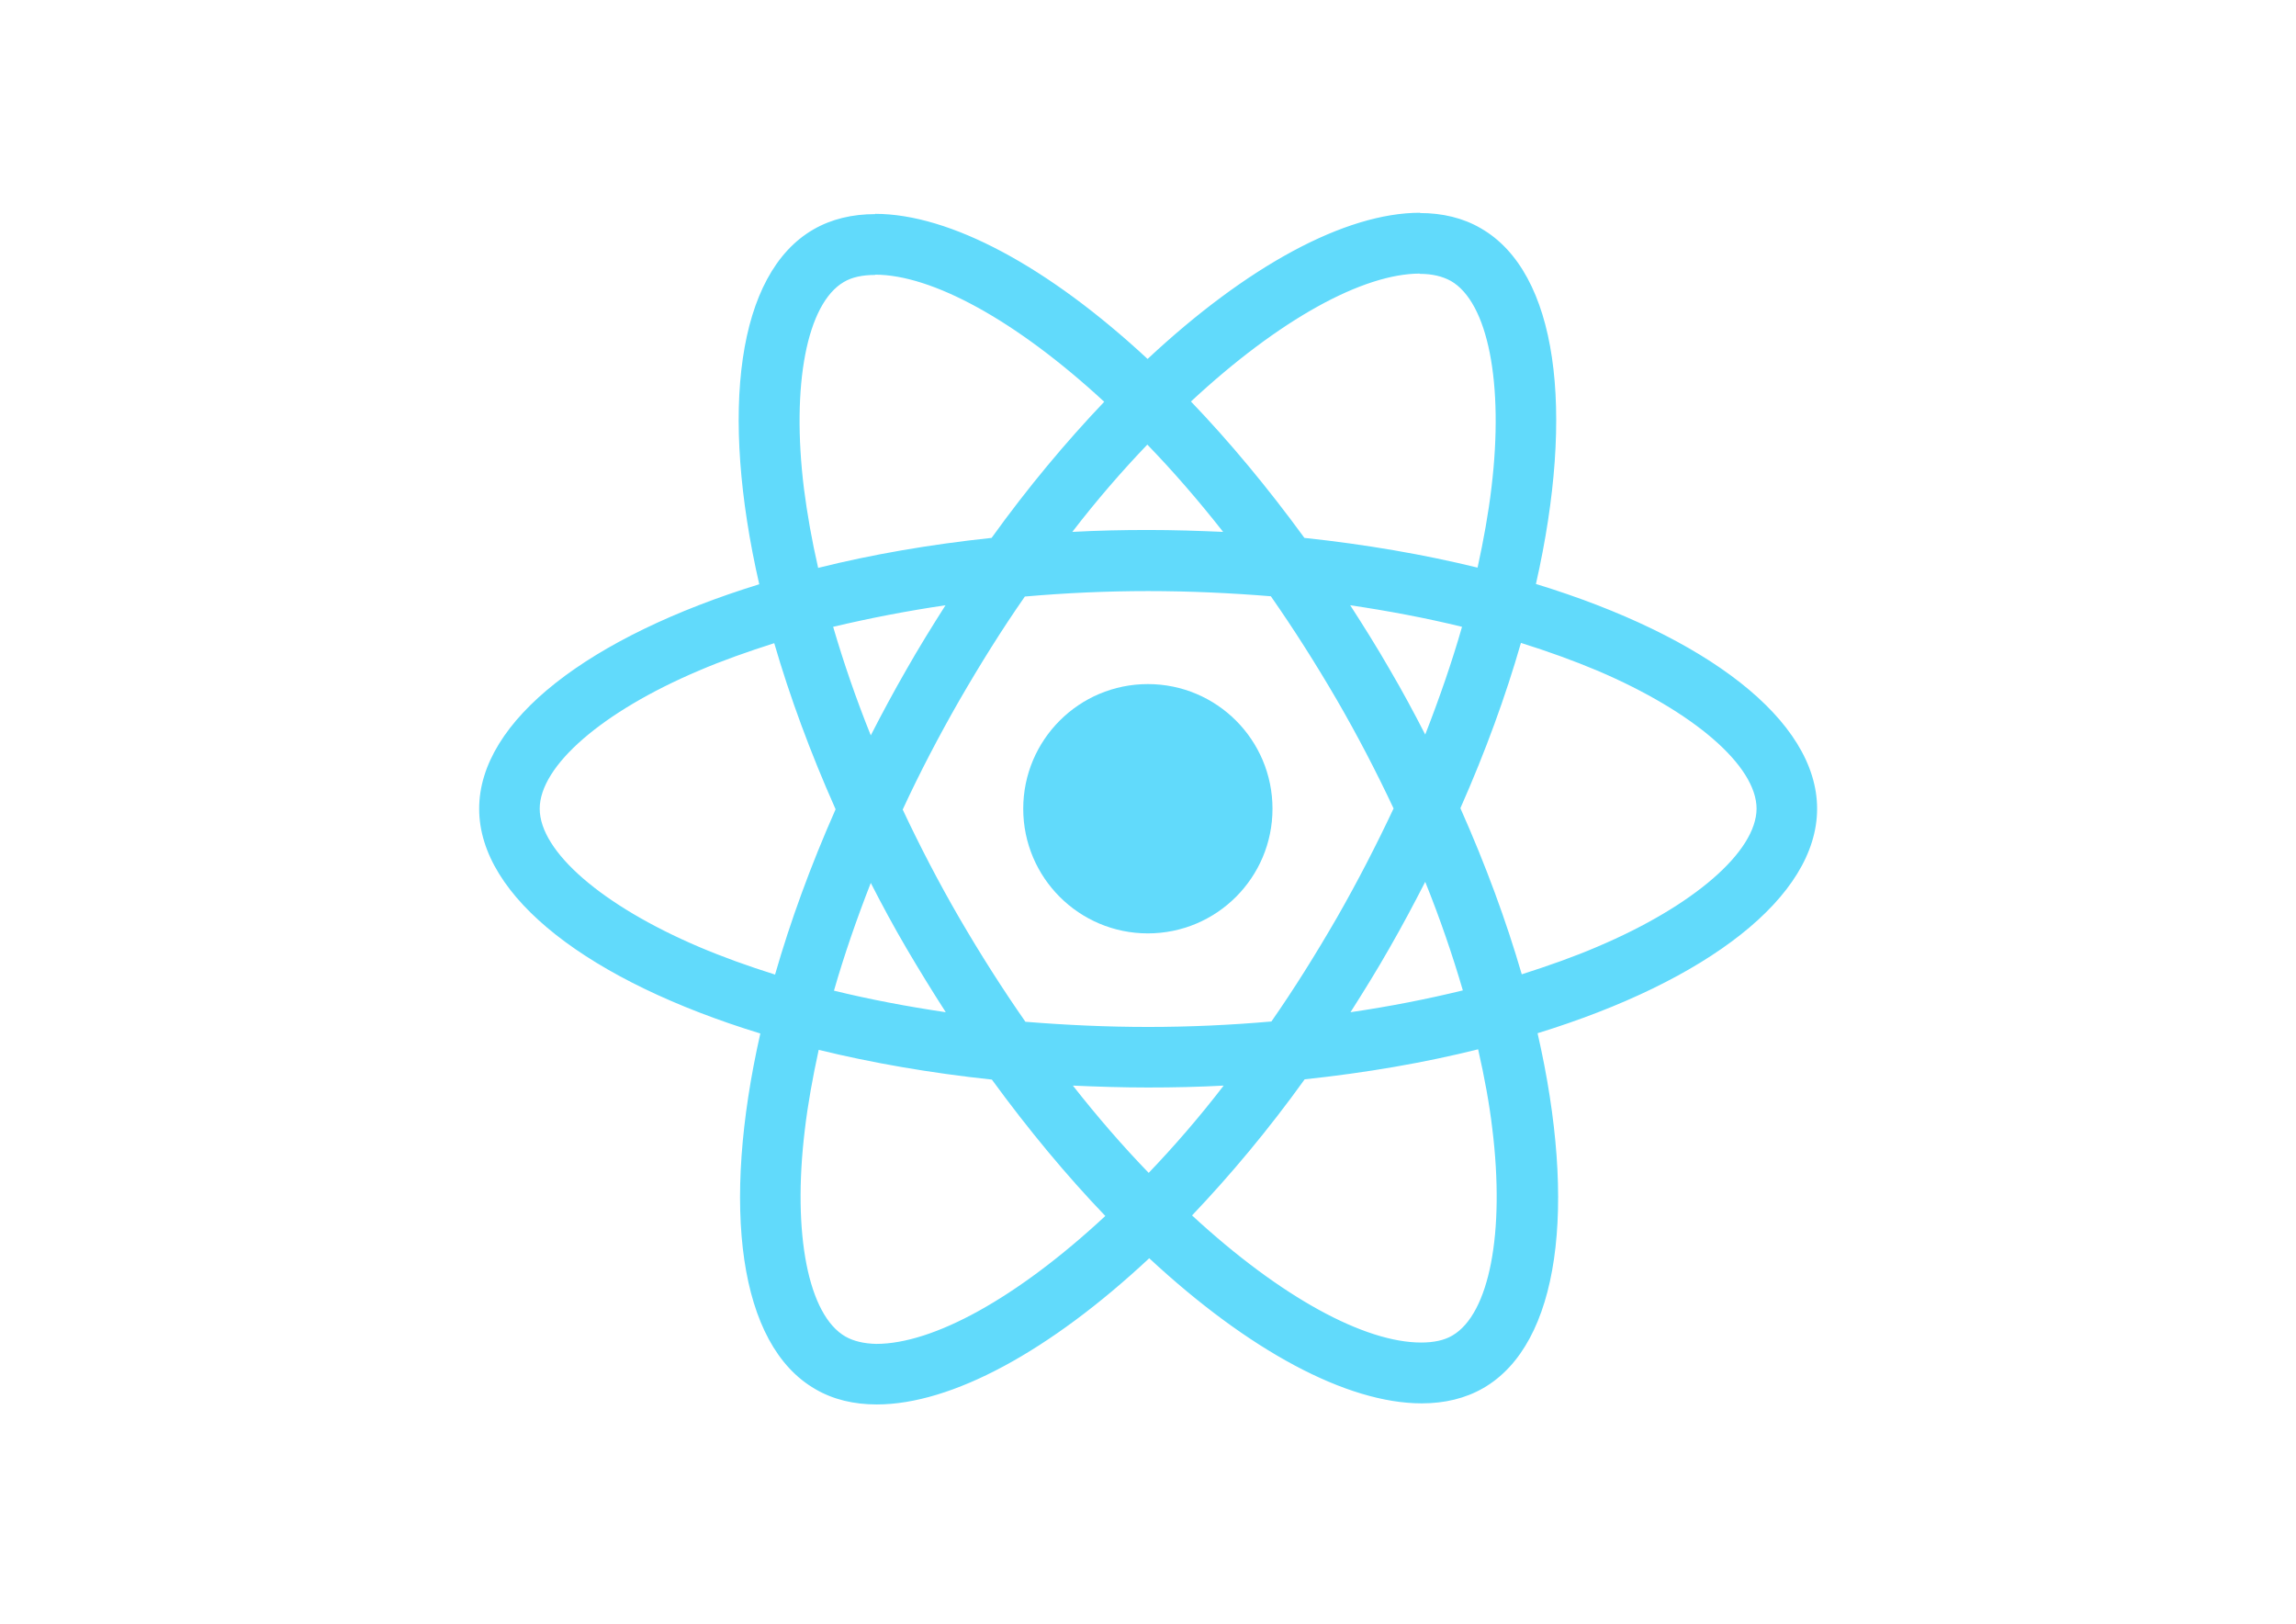
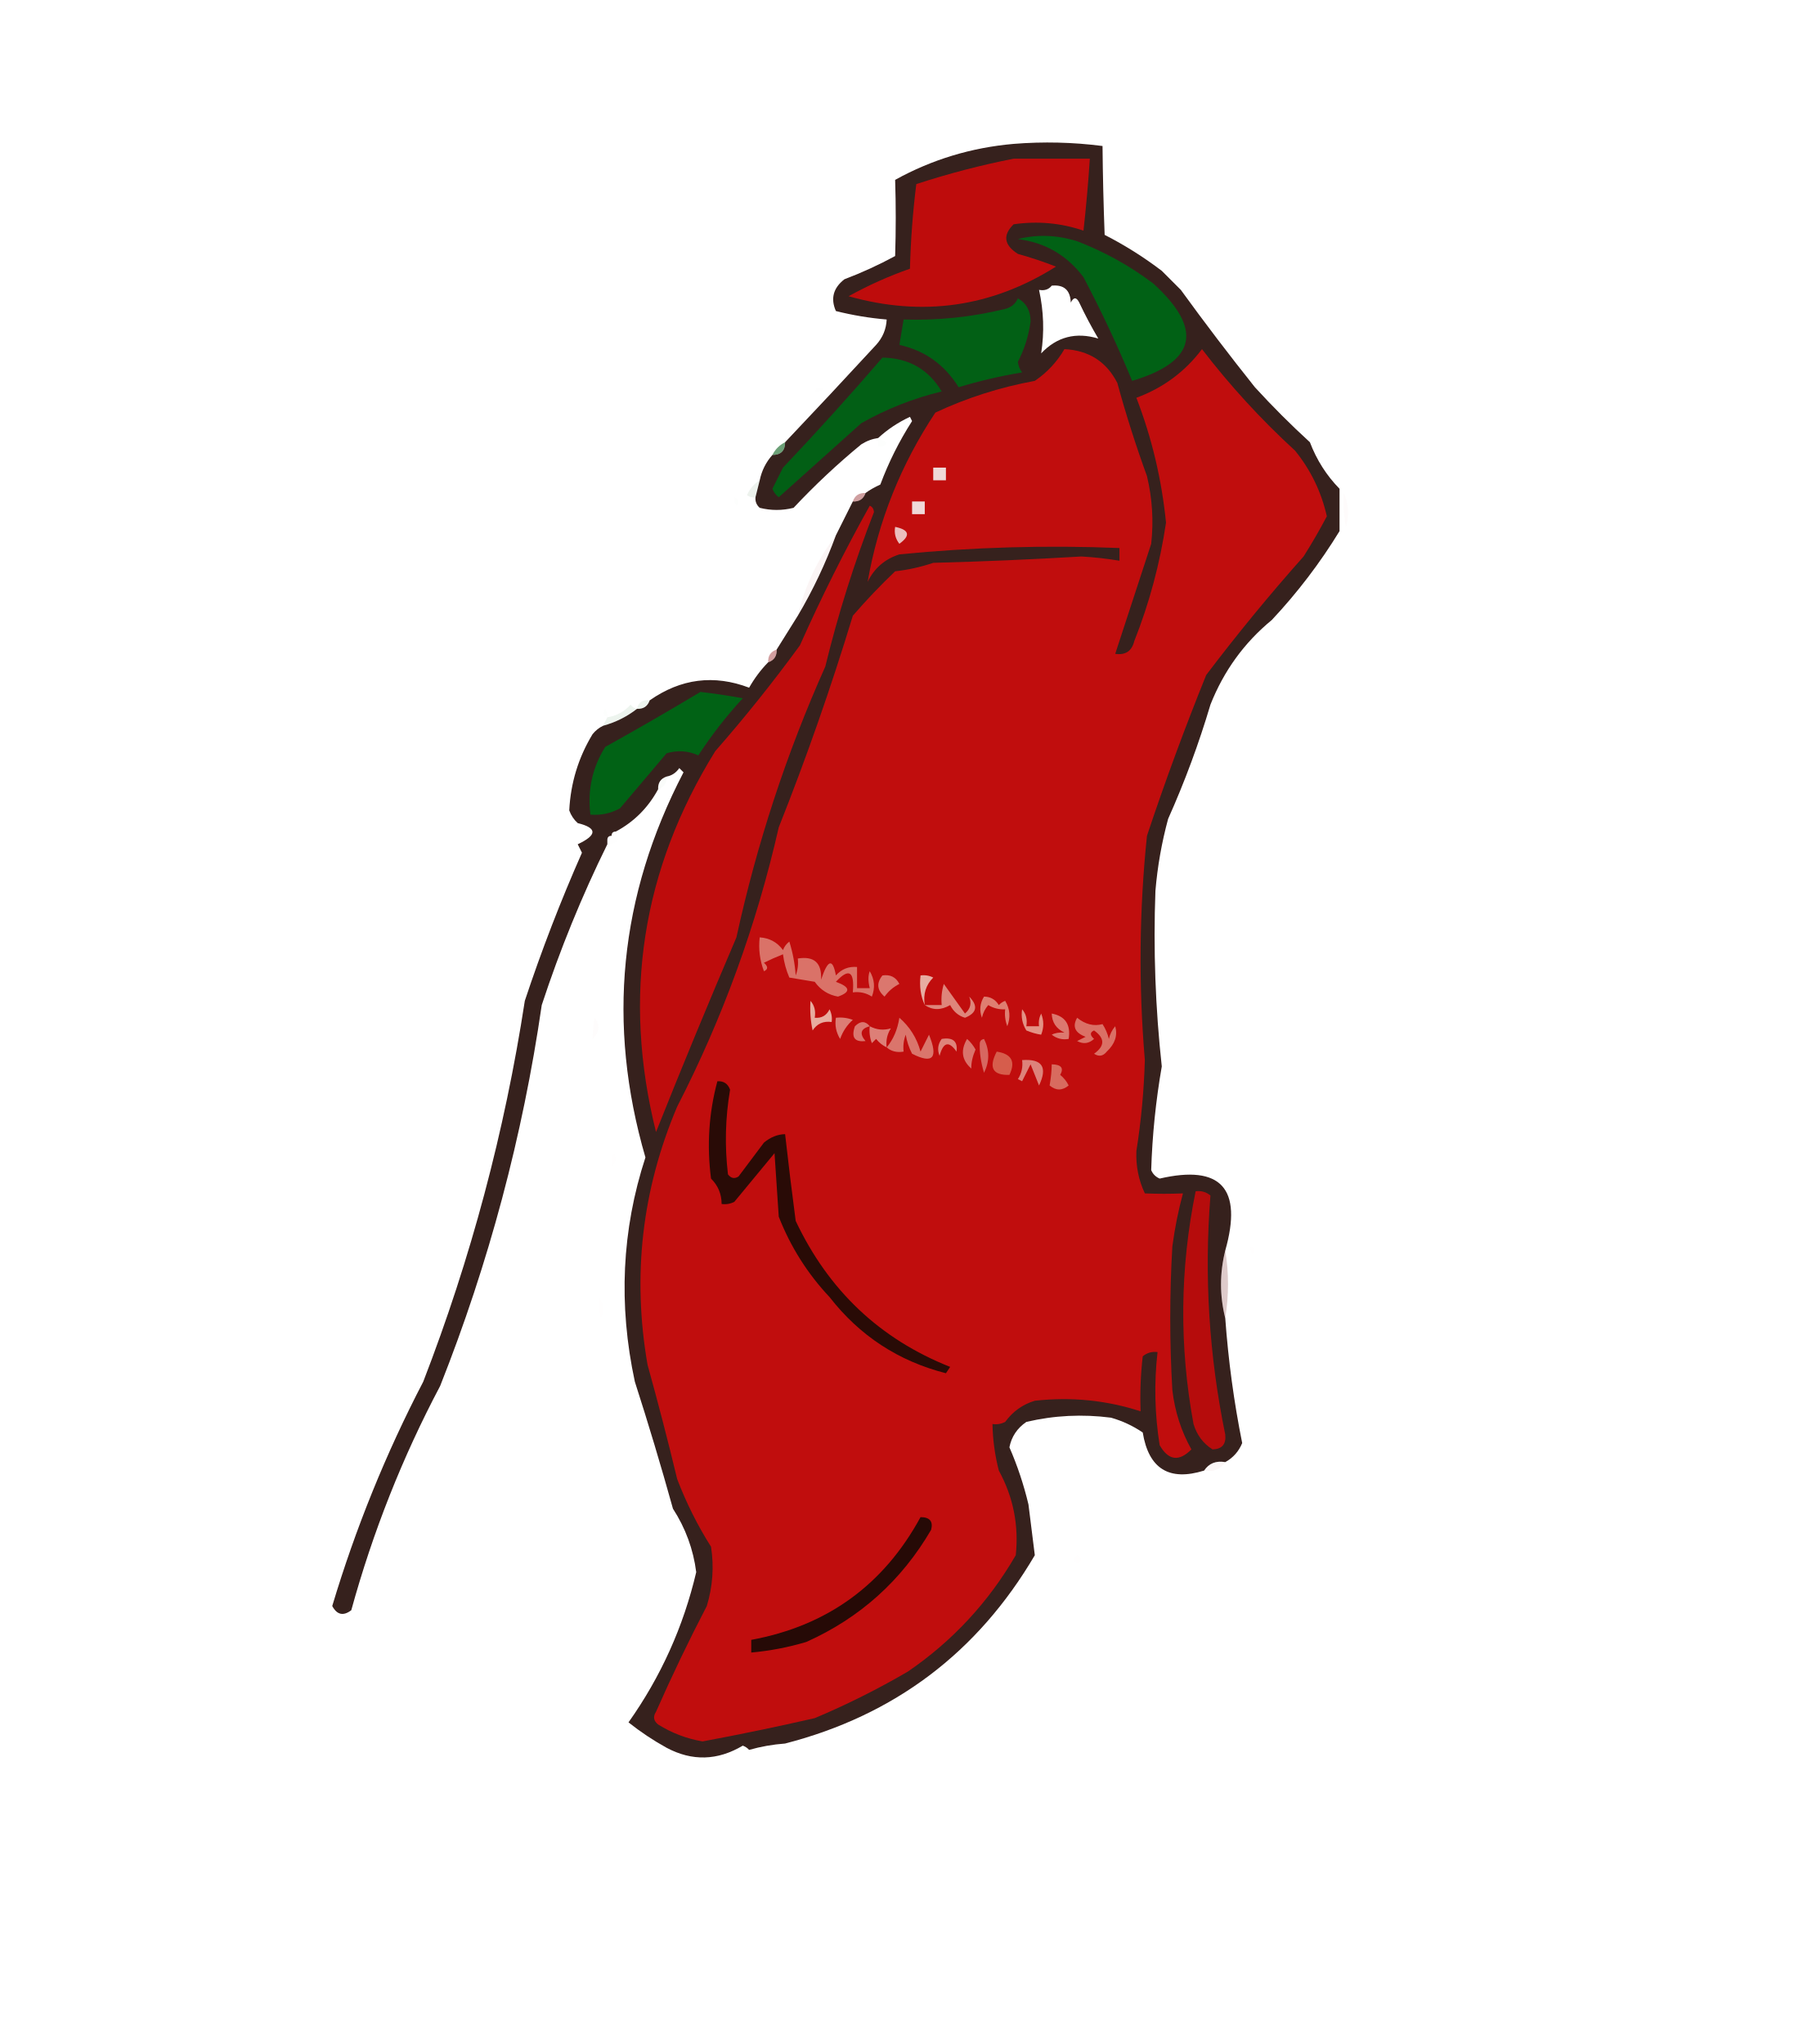
- <svg xmlns="http://www.w3.org/2000/svg" viewBox="0 0 841.9 595.3">
-   <g fill="#61DAFB">
-     <path d="M666.3 296.5c0-32.5-40.7-63.3-103.1-82.4 14.4-63.6 8-114.2-20.2-130.4-6.5-3.8-14.1-5.6-22.4-5.6v22.3c4.6 0 8.3.9 11.4 2.6 13.6 7.8 19.5 37.5 14.9 75.7-1.1 9.4-2.9 19.3-5.1 29.4-19.6-4.8-41-8.5-63.5-10.9-13.5-18.5-27.5-35.3-41.6-50 32.6-30.3 63.2-46.9 84-46.9V78c-27.5 0-63.5 19.6-99.9 53.6-36.4-33.8-72.4-53.2-99.9-53.2v22.3c20.7 0 51.4 16.5 84 46.6-14 14.7-28 31.4-41.3 49.9-22.6 2.4-44 6.1-63.6 11-2.3-10-4-19.7-5.2-29-4.7-38.2 1.1-67.9 14.6-75.8 3-1.8 6.9-2.6 11.5-2.6V78.5c-8.4 0-16 1.8-22.6 5.6-28.1 16.2-34.4 66.7-19.9 130.1-62.2 19.2-102.7 49.9-102.7 82.3 0 32.5 40.7 63.3 103.1 82.4-14.4 63.6-8 114.2 20.2 130.4 6.5 3.8 14.1 5.6 22.5 5.6 27.5 0 63.5-19.6 99.9-53.6 36.4 33.8 72.4 53.2 99.9 53.2 8.4 0 16-1.8 22.6-5.6 28.1-16.2 34.4-66.7 19.9-130.1 62-19.1 102.5-49.9 102.5-82.3zm-130.2-66.7c-3.7 12.9-8.3 26.2-13.5 39.5-4.1-8-8.4-16-13.1-24-4.6-8-9.5-15.8-14.4-23.4 14.2 2.1 27.9 4.7 41 7.9zm-45.8 106.5c-7.8 13.5-15.8 26.3-24.1 38.2-14.9 1.3-30 2-45.2 2-15.1 0-30.2-.7-45-1.9-8.3-11.9-16.4-24.6-24.2-38-7.6-13.1-14.5-26.4-20.8-39.8 6.2-13.4 13.2-26.8 20.7-39.9 7.8-13.5 15.8-26.3 24.1-38.2 14.9-1.3 30-2 45.2-2 15.1 0 30.2.7 45 1.9 8.3 11.9 16.4 24.6 24.2 38 7.6 13.1 14.5 26.4 20.8 39.8-6.3 13.4-13.2 26.8-20.7 39.9zm32.3-13c5.4 13.4 10 26.8 13.8 39.8-13.1 3.2-26.9 5.9-41.2 8 4.9-7.7 9.8-15.6 14.4-23.7 4.6-8 8.9-16.1 13-24.1zM421.2 430c-9.3-9.6-18.6-20.3-27.8-32 9 .4 18.2.7 27.5.7 9.4 0 18.7-.2 27.8-.7-9 11.7-18.3 22.4-27.5 32zm-74.4-58.9c-14.2-2.1-27.9-4.7-41-7.9 3.7-12.9 8.3-26.2 13.5-39.5 4.1 8 8.4 16 13.1 24 4.7 8 9.5 15.8 14.4 23.4zM420.7 163c9.3 9.6 18.6 20.3 27.8 32-9-.4-18.2-.7-27.5-.7-9.4 0-18.7.2-27.8.7 9-11.7 18.3-22.4 27.5-32zm-74 58.9c-4.9 7.7-9.8 15.6-14.4 23.7-4.6 8-8.9 16-13 24-5.4-13.4-10-26.8-13.8-39.8 13.1-3.1 26.9-5.8 41.2-7.9zm-90.5 125.2c-35.4-15.1-58.3-34.9-58.3-50.6 0-15.7 22.9-35.6 58.3-50.6 8.6-3.7 18-7 27.7-10.1 5.7 19.6 13.2 40 22.5 60.9-9.2 20.8-16.6 41.1-22.2 60.6-9.9-3.1-19.3-6.5-28-10.2zM310 490c-13.6-7.8-19.5-37.5-14.9-75.7 1.1-9.4 2.9-19.3 5.1-29.4 19.6 4.8 41 8.5 63.5 10.9 13.5 18.5 27.5 35.3 41.6 50-32.6 30.3-63.2 46.9-84 46.9-4.5-.1-8.3-1-11.3-2.7zm237.2-76.2c4.7 38.2-1.1 67.9-14.6 75.8-3 1.8-6.9 2.6-11.5 2.6-20.7 0-51.4-16.5-84-46.6 14-14.7 28-31.4 41.3-49.9 22.6-2.4 44-6.1 63.6-11 2.3 10.1 4.1 19.8 5.2 29.1zm38.5-66.7c-8.6 3.7-18 7-27.7 10.1-5.7-19.6-13.2-40-22.5-60.9 9.2-20.8 16.6-41.1 22.2-60.6 9.9 3.1 19.3 6.5 28.1 10.2 35.4 15.1 58.3 34.9 58.3 50.6-.1 15.7-23 35.6-58.4 50.6zM320.8 78.4z" />
-     <circle cx="420.9" cy="296.5" r="45.7" />
-     <path d="M520.5 78.1z" />
+ <svg xmlns="http://www.w3.org/2000/svg" version="1.1" width="428px" height="483px" style="shape-rendering:geometricPrecision; text-rendering:geometricPrecision; image-rendering:optimizeQuality; fill-rule:evenodd; clip-rule:evenodd">
+   <g>
+     <path style="opacity:0.906" fill="#210a06" d="M 296.5,91.5 C 300.597,95.984 304.93,100.318 309.5,104.5C 311.087,108.683 313.421,112.35 316.5,115.5C 316.5,118.833 316.5,122.167 316.5,125.5C 311.897,133.031 306.564,140.031 300.5,146.5C 293.982,151.865 289.149,158.532 286,166.5C 283.26,175.72 279.927,184.72 276,193.5C 274.485,199.075 273.485,204.742 273,210.5C 272.485,224.362 272.985,238.196 274.5,252C 273.085,260.142 272.251,268.308 272,276.5C 272.388,277.428 273.055,278.095 274,278.5C 288.482,275.157 293.649,280.824 289.5,295.5C 288.167,300.833 288.167,306.167 289.5,311.5C 290.22,321.481 291.553,331.314 293.5,341C 292.685,342.98 291.352,344.48 289.5,345.5C 287.302,345.12 285.635,345.787 284.5,347.5C 276.236,350.075 271.403,347.075 270,338.5C 267.696,336.932 265.196,335.765 262.5,335C 255.751,334.123 249.084,334.456 242.5,336C 240.323,337.497 238.99,339.497 238.5,342C 240.383,346.317 241.883,350.817 243,355.5C 243.53,359.744 244.03,363.744 244.5,367.5C 230.996,390.504 211.329,405.337 185.5,412C 182.574,412.218 179.74,412.718 177,413.5C 176.586,413.043 176.086,412.709 175.5,412.5C 169.535,416.049 163.535,416.215 157.5,413C 154.328,411.248 151.328,409.248 148.5,407C 156.138,396.222 161.471,384.389 164.5,371.5C 163.817,366.124 161.984,361.124 159,356.5C 156.2,346.434 153.2,336.434 150,326.5C 146.074,308.287 146.907,290.62 152.5,273.5C 143.321,241.983 146.321,211.649 161.5,182.5C 161.167,182.167 160.833,181.833 160.5,181.5C 159.735,182.612 158.735,183.279 157.5,183.5C 156.094,183.973 155.427,184.973 155.5,186.5C 153.132,190.868 149.799,194.202 145.5,196.5C 144.833,196.5 144.5,196.833 144.5,197.5C 143.833,197.5 143.5,197.833 143.5,198.5C 143.5,198.833 143.5,199.167 143.5,199.5C 137.477,211.716 132.31,224.383 128,237.5C 123.504,268.474 115.504,298.474 104,327.5C 95.086,344.341 88.086,362.007 83,380.5C 81.12,381.93 79.62,381.596 78.5,379.5C 84.016,361.107 91.183,343.44 100,326.5C 111.255,297.397 119.255,267.397 124,236.5C 127.939,224.621 132.439,212.955 137.5,201.5C 137.137,200.817 136.804,200.15 136.5,199.5C 141.149,197.315 141.149,195.649 136.5,194.5C 135.585,193.672 134.919,192.672 134.5,191.5C 134.828,185.017 136.661,179.017 140,173.5C 140.708,172.619 141.542,171.953 142.5,171.5C 145.485,170.674 148.151,169.341 150.5,167.5C 152.027,167.573 153.027,166.906 153.5,165.5C 160.857,160.347 168.691,159.347 177,162.5C 178.277,160.253 179.777,158.253 181.5,156.5C 182.906,156.027 183.573,155.027 183.5,153.5C 185.167,150.833 186.833,148.167 188.5,145.5C 192.065,139.489 195.065,133.156 197.5,126.5C 198.82,123.86 200.153,121.193 201.5,118.5C 203.027,118.573 204.027,117.906 204.5,116.5C 205.531,115.751 206.698,115.085 208,114.5C 209.973,109.221 212.473,104.221 215.5,99.5C 215.333,99.167 215.167,98.833 215,98.5C 212.176,99.818 209.676,101.485 207.5,103.5C 206.078,103.709 204.745,104.209 203.5,105C 197.865,109.633 192.532,114.633 187.5,120C 184.833,120.667 182.167,120.667 179.5,120C 178.748,119.329 178.414,118.496 178.5,117.5C 178.833,116.167 179.167,114.833 179.5,113.5C 179.975,111.216 180.975,109.216 182.5,107.5C 184.5,107.5 185.5,106.5 185.5,104.5C 192.643,96.967 199.81,89.301 207,81.5C 208.559,79.783 209.392,77.783 209.5,75.5C 205.452,75.16 201.452,74.494 197.5,73.5C 196.205,70.561 196.872,68.061 199.5,66C 203.65,64.424 207.65,62.59 211.5,60.5C 211.688,54.398 211.688,48.398 211.5,42.5C 220.177,37.704 229.51,34.871 239.5,34C 246.518,33.435 253.518,33.601 260.5,34.5C 260.565,41.346 260.731,48.346 261,55.5C 265.767,57.938 270.267,60.771 274.5,64C 276,65.5 277.5,67 279,68.5C 284.694,76.349 290.527,84.016 296.5,91.5 Z M 248.5,67.5 C 251.388,67.22 252.888,68.553 253,71.5C 253.667,70.167 254.333,70.167 255,71.5C 256.373,74.412 257.873,77.246 259.5,80C 254.219,78.412 249.719,79.579 246,83.5C 246.775,78.538 246.608,73.538 245.5,68.5C 246.791,68.737 247.791,68.404 248.5,67.5 Z" />
+   </g>
+   <g>
+     <path style="opacity:1" fill="#be0c0c" d="M 239.5,37.5 C 245.5,37.5 251.5,37.5 257.5,37.5C 257.133,43.172 256.633,48.839 256,54.5C 250.655,52.681 245.155,52.181 239.5,53C 236.877,55.559 237.21,57.892 240.5,60C 243.56,60.848 246.56,61.848 249.5,63C 234.29,72.589 217.956,74.922 200.5,70C 205.181,67.408 210.015,65.241 215,63.5C 215.169,56.809 215.669,50.142 216.5,43.5C 224.166,41.001 231.833,39.001 239.5,37.5 Z" />
+   </g>
+   <g>
+     <path style="opacity:1" fill="#016115" d="M 240.5,56.5 C 245.044,55.344 249.711,55.511 254.5,57C 260.99,59.498 266.99,62.832 272.5,67C 284.342,77.797 282.675,85.464 267.5,90C 264.057,81.68 260.223,73.513 256,65.5C 252.09,60.296 246.923,57.296 240.5,56.5 Z" />
+   </g>
+   <g>
+     <path style="opacity:1" fill="#026015" d="M 240.5,70.5 C 242.508,71.616 243.508,73.449 243.5,76C 243.032,79.386 242.032,82.553 240.5,85.5C 240.608,86.442 240.941,87.275 241.5,88C 236.41,88.845 231.41,90.012 226.5,91.5C 223.184,86.171 218.517,82.837 212.5,81.5C 212.833,79.5 213.167,77.5 213.5,75.5C 221.613,75.76 229.613,74.927 237.5,73C 238.942,72.623 239.942,71.79 240.5,70.5 Z" />
+   </g>
+   <g>
+     <path style="opacity:1" fill="#c00d0d" d="M 251.5,82.5 C 257.266,82.793 261.433,85.46 264,90.5C 266.017,97.891 268.35,105.224 271,112.5C 272.262,117.787 272.596,123.12 272,128.5C 269.155,137.232 266.322,145.899 263.5,154.5C 265.911,154.863 267.411,153.863 268,151.5C 271.57,142.498 274.07,133.165 275.5,123.5C 274.488,113.324 272.155,103.491 268.5,94C 274.838,91.651 280.005,87.818 284,82.5C 290.602,91.105 297.935,99.105 306,106.5C 309.7,111.067 312.2,116.234 313.5,122C 311.799,125.234 309.966,128.401 308,131.5C 299.955,140.542 292.289,149.876 285,159.5C 279.95,171.979 275.283,184.646 271,197.5C 269.167,215.146 269.001,232.813 270.5,250.5C 270.29,257.713 269.624,264.879 268.5,272C 268.357,275.535 269.024,278.868 270.5,282C 273.514,282.128 276.514,282.128 279.5,282C 278.403,286.074 277.57,290.24 277,294.5C 276.333,305.833 276.333,317.167 277,328.5C 277.583,333.509 279.083,338.176 281.5,342.5C 278.571,345.454 276.071,345.121 274,341.5C 272.826,334.145 272.66,326.812 273.5,319.5C 272.178,319.33 271.011,319.663 270,320.5C 269.501,324.821 269.334,329.154 269.5,333.5C 261.437,330.874 253.103,330.041 244.5,331C 241.632,331.861 239.298,333.528 237.5,336C 236.552,336.483 235.552,336.649 234.5,336.5C 234.564,340.22 235.064,343.886 236,347.5C 239.411,353.738 240.744,360.404 240,367.5C 233.564,378.602 225.064,387.768 214.5,395C 207.356,399.168 200.023,402.835 192.5,406C 183.683,408.02 174.85,409.853 166,411.5C 162.24,410.858 158.74,409.524 155.5,407.5C 154.417,406.635 154.251,405.635 155,404.5C 158.727,396.045 162.727,387.712 167,379.5C 168.393,374.905 168.726,370.239 168,365.5C 164.806,360.446 162.139,355.112 160,349.5C 157.83,340.49 155.497,331.49 153,322.5C 149.339,301.474 151.672,281.14 160,261.5C 170.759,240.562 178.759,218.562 184,195.5C 190.523,179.098 196.357,162.431 201.5,145.5C 204.623,141.875 207.956,138.375 211.5,135C 214.576,134.654 217.576,133.988 220.5,133C 232.177,132.695 243.843,132.195 255.5,131.5C 258.533,131.669 261.533,132.002 264.5,132.5C 264.5,131.5 264.5,130.5 264.5,129.5C 247.164,128.793 229.83,129.293 212.5,131C 209.063,132.105 206.563,134.272 205,137.5C 207.504,123.141 212.837,109.808 221,97.5C 228.441,94.01 236.275,91.51 244.5,90C 247.402,88.027 249.736,85.527 251.5,82.5 Z" />
+   </g>
+   <g>
+     <path style="opacity:1" fill="#025f15" d="M 208.5,84.5 C 214.706,84.6 219.373,87.266 222.5,92.5C 215.833,94.112 209.5,96.612 203.5,100C 197,105.833 190.5,111.667 184,117.5C 183.308,116.975 182.808,116.308 182.5,115.5C 183.333,113.833 184.167,112.167 185,110.5C 193.075,101.99 200.908,93.324 208.5,84.5 Z" />
+   </g>
+   <g>
+     <path style="opacity:0.004" fill="#c10d0c" d="M 296.5,90.5 C 297.833,91.167 297.833,91.167 296.5,90.5 Z" />
+   </g>
+   <g>
+     <path style="opacity:0.004" fill="#006515" d="M 192.5,92.5 C 192.897,91.475 193.563,91.308 194.5,92C 193.906,92.464 193.239,92.631 192.5,92.5 Z" />
+   </g>
+   <g>
+     <path style="opacity:0.009" fill="#006515" d="M 207.5,103.5 C 208.167,103.833 208.833,104.167 209.5,104.5C 209.158,105.338 208.492,105.672 207.5,105.5C 207.5,104.833 207.5,104.167 207.5,103.5 Z" />
+   </g>
+   <g>
+     <path style="opacity:0.012" fill="#006515" d="M 209.5,103.5 C 210.833,104.167 210.833,104.167 209.5,103.5 Z" />
+   </g>
+   <g>
+     <path style="opacity:0.004" fill="#c10d0c" d="M 309.5,103.5 C 310.833,104.167 310.833,104.167 309.5,103.5 Z" />
+   </g>
+   <g>
+     <path style="opacity:0.008" fill="#006515" d="M 207.5,105.5 C 206.833,106.167 206.833,106.167 207.5,105.5 Z" />
+   </g>
+   <g>
+     <path style="opacity:0.584" fill="#025a14" d="M 185.5,104.5 C 185.5,106.5 184.5,107.5 182.5,107.5C 183.167,106.167 184.167,105.167 185.5,104.5 Z" />
+   </g>
+   <g>
+     <path style="opacity:0.004" fill="#006515" d="M 206.5,106.5 C 205.833,107.167 205.833,107.167 206.5,106.5 Z" />
+   </g>
+   <g>
+     <path style="opacity:1" fill="#efd9d8" d="M 220.5,110.5 C 221.5,110.5 222.5,110.5 223.5,110.5C 223.5,111.5 223.5,112.5 223.5,113.5C 222.5,113.5 221.5,113.5 220.5,113.5C 220.5,112.5 220.5,111.5 220.5,110.5 Z" />
+   </g>
+   <g>
+     <path style="opacity:0.004" fill="#c10d0c" d="M 316.5,114.5 C 317.833,115.167 317.833,115.167 316.5,114.5 Z" />
+   </g>
+   <g>
+     <path style="opacity:0.078" fill="#095514" d="M 179.5,113.5 C 179.167,114.833 178.833,116.167 178.5,117.5C 177.761,117.631 177.094,117.464 176.5,117C 177.163,115.482 178.163,114.315 179.5,113.5 Z" />
+   </g>
+   <g>
+     <path style="opacity:0.019" fill="#c10d0c" d="M 317.5,116.5 C 318.634,118.966 318.801,121.633 318,124.5C 317.503,121.854 317.336,119.187 317.5,116.5 Z" />
+   </g>
+   <g>
+     <path style="opacity:0.008" fill="#006515" d="M 173.5,117.5 C 174.525,117.897 174.692,118.563 174,119.5C 173.536,118.906 173.369,118.239 173.5,117.5 Z" />
+   </g>
+   <g>
+     <path style="opacity:0.392" fill="#840b0c" d="M 204.5,116.5 C 204.027,117.906 203.027,118.573 201.5,118.5C 201.973,117.094 202.973,116.427 204.5,116.5 Z" />
+   </g>
+   <g>
+     <path style="opacity:1" fill="#efd8d8" d="M 215.5,118.5 C 216.5,118.5 217.5,118.5 218.5,118.5C 218.5,119.5 218.5,120.5 218.5,121.5C 217.5,121.5 216.5,121.5 215.5,121.5C 215.5,120.5 215.5,119.5 215.5,118.5 Z" />
+   </g>
+   <g>
+     <path style="opacity:1" fill="#be0c0c" d="M 205.5,119.5 C 206.097,119.735 206.43,120.235 206.5,121C 201.84,132.978 198.006,145.144 195,157.5C 185.823,178.032 178.823,199.365 174,221.5C 167.468,236.764 161.135,252.097 155,267.5C 147.005,235.457 151.672,205.457 169,177.5C 176.047,169.455 182.713,161.122 189,152.5C 194.039,141.181 199.539,130.181 205.5,119.5 Z" />
+   </g>
+   <g>
+     <path style="opacity:1" fill="#ebbebd" d="M 211.5,124.5 C 214.861,125.203 215.194,126.537 212.5,128.5C 211.571,127.311 211.238,125.978 211.5,124.5 Z" />
+   </g>
+   <g>
+     <path style="opacity:0.004" fill="#c10d0c" d="M 316.5,125.5 C 317.833,126.167 317.833,126.167 316.5,125.5 Z" />
+   </g>
+   <g>
+     <path style="opacity:0.046" fill="#a30c0d" d="M 197.5,126.5 C 195.065,133.156 192.065,139.489 188.5,145.5C 190.188,138.46 193.188,132.127 197.5,126.5 Z" />
+   </g>
+   <g>
+     <path style="opacity:0.004" fill="#c10d0c" d="M 301.5,145.5 C 302.833,146.167 302.833,146.167 301.5,145.5 Z" />
+   </g>
+   <g>
+     <path style="opacity:0.004" fill="#c10d0c" d="M 300.5,146.5 C 300.833,146.5 301.167,146.5 301.5,146.5C 301.315,147.17 300.981,147.17 300.5,146.5 Z" />
+   </g>
+   <g>
+     <path style="opacity:0.396" fill="#8d0b0c" d="M 183.5,153.5 C 183.573,155.027 182.906,156.027 181.5,156.5C 181.427,154.973 182.094,153.973 183.5,153.5 Z" />
+   </g>
+   <g>
+     <path style="opacity:1" fill="#016215" d="M 165.5,163.5 C 168.839,163.89 172.173,164.39 175.5,165C 171.618,169.214 168.118,173.714 165,178.5C 162.599,177.398 160.099,177.231 157.5,178C 153.833,182.333 150.167,186.667 146.5,191C 144.323,192.202 141.989,192.702 139.5,192.5C 138.775,186.725 139.941,181.392 143,176.5C 150.636,172.249 158.136,167.915 165.5,163.5 Z" />
+   </g>
+   <g>
+     <path style="opacity:0.069" fill="#006515" d="M 153.5,165.5 C 153.027,166.906 152.027,167.573 150.5,167.5C 150.821,165.952 151.821,165.285 153.5,165.5 Z" />
+   </g>
+   <g>
+     <path style="opacity:0.008" fill="#006515" d="M 144.5,166.5 C 145.833,167.167 145.833,167.167 144.5,166.5 Z" />
+   </g>
+   <g>
+     <path style="opacity:0.073" fill="#055d15" d="M 150.5,167.5 C 148.151,169.341 145.485,170.674 142.5,171.5C 142.833,170.833 143.167,170.167 143.5,169.5C 145.679,169.16 147.512,168.16 149,166.5C 149.383,167.056 149.883,167.389 150.5,167.5 Z" />
+   </g>
+   <g>
+     <path style="opacity:0.01" fill="#006515" d="M 143.5,169.5 C 142.475,169.103 142.308,168.437 143,167.5C 143.464,168.094 143.631,168.761 143.5,169.5 Z" />
+   </g>
+   <g>
+     <path style="opacity:0.004" fill="#006515" d="M 140.5,168.5 C 141.833,169.167 141.833,169.167 140.5,168.5 Z" />
+   </g>
+   <g>
+     <path style="opacity:0.021" fill="#006515" d="M 157.5,183.5 C 157.573,185.027 156.906,186.027 155.5,186.5C 155.427,184.973 156.094,183.973 157.5,183.5 Z" />
+   </g>
+   <g>
+     <path style="opacity:0.007" fill="#006515" d="M 145.5,196.5 C 146.718,198.332 146.051,199.332 143.5,199.5C 143.5,199.167 143.5,198.833 143.5,198.5C 144.167,198.5 144.5,198.167 144.5,197.5C 145.167,197.5 145.5,197.167 145.5,196.5 Z" />
+   </g>
+   <g>
+     <path style="opacity:0.012" fill="#006515" d="M 136.5,199.5 C 135.833,198.167 135.833,198.167 136.5,199.5 Z" />
+   </g>
+   <g>
+     <path style="opacity:1" fill="#e7ada2" d="M 218.5,237.5 C 217.532,235.393 217.198,233.059 217.5,230.5C 218.552,230.351 219.552,230.517 220.5,231C 218.75,232.754 218.083,234.921 218.5,237.5 Z" />
+   </g>
+   <g>
+     <path style="opacity:1" fill="#da7268" d="M 179.5,221.5 C 181.821,221.658 183.654,222.658 185,224.5C 185.308,223.692 185.808,223.025 186.5,222.5C 187.318,225.107 187.818,227.774 188,230.5C 188.49,229.207 188.657,227.873 188.5,226.5C 192.375,225.874 194.209,227.541 194,231.5C 195.59,226.712 196.757,226.379 197.5,230.5C 198.842,228.995 200.508,228.328 202.5,228.5C 202.5,230.167 202.5,231.833 202.5,233.5C 203.5,233.5 204.5,233.5 205.5,233.5C 205.094,231.891 205.094,230.557 205.5,229.5C 206.641,231.421 206.808,233.421 206,235.5C 204.644,234.62 203.144,234.286 201.5,234.5C 201.93,229.504 200.597,228.67 197.5,232C 200.917,233.24 201.083,234.407 198,235.5C 195.704,235.091 193.87,233.924 192.5,232C 190.5,231.667 188.5,231.333 186.5,231C 185.751,229.266 185.251,227.433 185,225.5C 183.491,226.09 181.991,226.756 180.5,227.5C 181.506,228.396 181.506,229.062 180.5,229.5C 179.52,226.914 179.187,224.247 179.5,221.5 Z" />
+   </g>
+   <g>
+     <path style="opacity:1" fill="#db776e" d="M 208.5,230.5 C 210.346,230.222 211.68,230.889 212.5,232.5C 211.066,233.23 209.9,234.23 209,235.5C 207.212,233.977 207.045,232.31 208.5,230.5 Z" />
+   </g>
+   <g>
+     <path style="opacity:1" fill="#de857b" d="M 218.5,237.5 C 219.833,237.5 221.167,237.5 222.5,237.5C 222.34,235.801 222.506,234.134 223,232.5C 224.667,234.833 226.333,237.167 228,239.5C 229.284,238.428 229.617,237.095 229,235.5C 231.153,237.702 230.819,239.369 228,240.5C 226.416,240.012 225.249,239.012 224.5,237.5C 222.357,238.754 220.357,238.754 218.5,237.5 Z" />
+   </g>
+   <g>
+     <path style="opacity:1" fill="#df7e71" d="M 232.5,235.5 C 234.017,235.511 235.184,236.177 236,237.5C 236.414,237.043 236.914,236.709 237.5,236.5C 238.641,238.421 238.808,240.421 238,242.5C 237.51,241.207 237.343,239.873 237.5,238.5C 236.07,238.579 234.736,238.246 233.5,237.5C 232.749,238.376 232.249,239.376 232,240.5C 231.36,238.735 231.527,237.068 232.5,235.5 Z" />
+   </g>
+   <g>
+     <path style="opacity:0.013" fill="#c10d0c" d="M 140.5,240.5 C 141.844,242.185 141.677,243.852 140,245.5C 140.019,243.893 140.185,242.226 140.5,240.5 Z" />
+   </g>
+   <g>
+     <path style="opacity:1" fill="#e8ab9f" d="M 191.5,236.5 C 192.434,237.568 192.768,238.901 192.5,240.5C 194.124,240.64 195.29,239.973 196,238.5C 196.483,239.448 196.649,240.448 196.5,241.5C 194.549,241.227 193.049,241.893 192,243.5C 191.503,241.19 191.337,238.857 191.5,236.5 Z" />
+   </g>
+   <g>
+     <path style="opacity:1" fill="#dc786f" d="M 248.5,239.5 C 251.697,240.112 253.031,242.112 252.5,245.5C 251.022,245.762 249.689,245.429 248.5,244.5C 249.262,244.089 250.262,243.923 251.5,244C 249.561,243.092 248.561,241.592 248.5,239.5 Z" />
+   </g>
+   <g>
+     <path style="opacity:1" fill="#dc7d75" d="M 197.5,240.5 C 198.873,240.343 200.207,240.51 201.5,241C 200.141,242.204 199.141,243.704 198.5,245.5C 197.548,243.955 197.215,242.288 197.5,240.5 Z" />
+   </g>
+   <g>
+     <path style="opacity:1" fill="#da766f" d="M 205.5,242.5 C 203.348,243.077 203.015,244.244 204.5,246C 201.909,246.301 201.075,245.134 202,242.5C 203.292,241.209 204.458,241.209 205.5,242.5 Z" />
+   </g>
+   <g>
+     <path style="opacity:1" fill="#e39285" d="M 241.5,238.5 C 242.434,239.568 242.768,240.901 242.5,242.5C 243.5,242.5 244.5,242.5 245.5,242.5C 245.351,241.448 245.517,240.448 246,239.5C 246.667,241.167 246.667,242.833 246,244.5C 244.883,244.335 243.716,244.002 242.5,243.5C 241.548,241.955 241.215,240.288 241.5,238.5 Z" />
+   </g>
+   <g>
+     <path style="opacity:1" fill="#dd7f77" d="M 205.5,242.5 C 207.106,243.359 208.773,243.526 210.5,243C 209.62,244.356 209.286,245.856 209.5,247.5C 208.542,247.047 207.708,246.381 207,245.5C 206.667,245.833 206.333,246.167 206,246.5C 205.51,245.207 205.343,243.873 205.5,242.5 Z" />
+   </g>
+   <g>
+     <path style="opacity:1" fill="#da756c" d="M 209.5,247.5 C 211.062,245.628 212.062,243.295 212.5,240.5C 214.973,242.645 216.64,245.311 217.5,248.5C 218.167,247.167 218.833,245.833 219.5,244.5C 221.744,250.001 220.411,251.501 215.5,249C 214.773,247.601 214.273,246.101 214,244.5C 213.51,245.793 213.343,247.127 213.5,248.5C 211.901,248.768 210.568,248.434 209.5,247.5 Z" />
+   </g>
+   <g>
+     <path style="opacity:1" fill="#da7066" d="M 254.5,240.5 C 256.433,242.058 258.433,242.558 260.5,242C 261.191,243.067 261.691,244.234 262,245.5C 262.249,244.376 262.749,243.376 263.5,242.5C 264.108,244.684 263.441,246.684 261.5,248.5C 260.635,249.583 259.635,249.749 258.5,249C 261.081,247.159 261.081,245.326 258.5,243.5C 257.494,243.938 257.494,244.604 258.5,245.5C 257.277,246.614 255.944,246.781 254.5,246C 255.167,245.667 255.833,245.333 256.5,245C 253.985,244.061 253.318,242.561 254.5,240.5 Z" />
+   </g>
+   <g>
+     <path style="opacity:1" fill="#de847b" d="M 222.5,245.5 C 225.166,245.066 226.333,246.066 226,248.5C 224.203,245.904 222.869,246.237 222,249.5C 221.421,248.072 221.588,246.738 222.5,245.5 Z" />
+   </g>
+   <g>
+     <path style="opacity:1" fill="#d9736c" d="M 228.5,245.5 C 229.267,246.172 229.934,247.005 230.5,248C 229.783,249.652 229.45,251.152 229.5,252.5C 227.239,250.516 226.906,248.183 228.5,245.5 Z" />
+   </g>
+   <g>
+     <path style="opacity:1" fill="#d76760" d="M 231.5,246.5 C 231.56,245.957 231.893,245.624 232.5,245.5C 233.833,248.167 233.833,250.833 232.5,253.5C 231.735,250.936 231.402,248.603 231.5,246.5 Z" />
+   </g>
+   <g>
+     <path style="opacity:1" fill="#d65d4c" d="M 235.5,248.5 C 239.013,249.028 240.013,250.862 238.5,254C 234.537,254.118 233.537,252.284 235.5,248.5 Z" />
+   </g>
+   <g>
+     <path style="opacity:1" fill="#dd837b" d="M 241.5,250.5 C 246.241,250.161 247.574,252.161 245.5,256.5C 244.833,254.833 244.167,253.167 243.5,251.5C 242.833,252.833 242.167,254.167 241.5,255.5C 241.167,255.333 240.833,255.167 240.5,255C 241.38,253.644 241.714,252.144 241.5,250.5 Z" />
+   </g>
+   <g>
+     <path style="opacity:1" fill="#d86b5f" d="M 248.5,251.5 C 250.745,251.541 251.412,252.375 250.5,254C 251.357,254.689 252.023,255.522 252.5,256.5C 250.994,257.747 249.494,257.747 248,256.5C 248.309,254.749 248.475,253.082 248.5,251.5 Z" />
+   </g>
+   <g>
+     <path style="opacity:1" fill="#290b06" d="M 169.5,255.5 C 170.995,255.415 171.995,256.081 172.5,257.5C 171.372,264.116 171.205,270.782 172,277.5C 172.718,278.451 173.551,278.617 174.5,278C 176.5,275.333 178.5,272.667 180.5,270C 182.055,268.711 183.721,268.044 185.5,268C 186.261,274.791 187.095,281.625 188,288.5C 195.757,304.93 207.923,316.43 224.5,323C 224.167,323.5 223.833,324 223.5,324.5C 212.287,321.642 203.121,315.642 196,306.5C 190.783,300.947 186.783,294.614 184,287.5C 183.667,282.5 183.333,277.5 183,272.5C 179.803,276.358 176.637,280.191 173.5,284C 172.552,284.483 171.552,284.649 170.5,284.5C 170.496,282.158 169.663,280.158 168,278.5C 166.982,270.662 167.482,262.995 169.5,255.5 Z" />
+   </g>
+   <g>
+     <path style="opacity:0.004" fill="#c10d0c" d="M 144.5,275.5 C 144.351,274.448 144.517,273.448 145,272.5C 145.74,273.749 145.573,274.749 144.5,275.5 Z" />
+   </g>
+   <g>
+     <path style="opacity:0.004" fill="#c10d0c" d="M 144.5,275.5 C 143.833,276.167 143.833,276.167 144.5,275.5 Z" />
+   </g>
+   <g>
+     <path style="opacity:1" fill="#b60c0c" d="M 282.5,281.5 C 283.822,281.33 284.989,281.663 286,282.5C 284.492,301.494 285.659,320.327 289.5,339C 289.739,341.259 288.739,342.426 286.5,342.5C 284.295,341.115 282.795,339.115 282,336.5C 278.605,318.131 278.772,299.797 282.5,281.5 Z" />
+   </g>
+   <g>
+     <path style="opacity:0.004" fill="#c10d0c" d="M 141.5,291.5 C 142.833,292.167 142.833,292.167 141.5,291.5 Z" />
+   </g>
+   <g>
+     <path style="opacity:0.004" fill="#c10d0c" d="M 295.5,294.5 C 296.525,294.897 296.692,295.563 296,296.5C 295.536,295.906 295.369,295.239 295.5,294.5 Z" />
+   </g>
+   <g>
+     <path style="opacity:0.214" fill="#610809" d="M 289.5,295.5 C 290.364,300.734 290.364,306.067 289.5,311.5C 288.167,306.167 288.167,300.833 289.5,295.5 Z" />
+   </g>
+   <g>
+     <path style="opacity:0.005" fill="#fe0000" d="M 141.5,306.5 C 142.613,307.946 142.78,309.613 142,311.5C 141.506,309.866 141.34,308.199 141.5,306.5 Z" />
+   </g>
+   <g>
+     <path style="opacity:0.033" fill="#a30d0d" d="M 289.5,345.5 C 288.365,347.213 286.698,347.88 284.5,347.5C 285.635,345.787 287.302,345.12 289.5,345.5 Z" />
+   </g>
+   <g>
+     <path style="opacity:1" fill="#260a06" d="M 217.5,358.5 C 219.686,358.511 220.519,359.511 220,361.5C 213.005,373.495 203.172,382.328 190.5,388C 186.246,389.265 181.912,390.098 177.5,390.5C 177.5,389.5 177.5,388.5 177.5,387.5C 195.443,384.195 208.776,374.528 217.5,358.5 Z" />
+   </g>
+   <g>
+     <path style="opacity:0.004" fill="#c10d0c" d="M 254.5,367.5 C 255.773,368.077 255.773,368.743 254.5,369.5C 253.537,369.03 253.537,368.363 254.5,367.5 Z" />
+   </g>
+   <g>
+     <path style="opacity:0.004" fill="#c10d0c" d="M 253.5,370.5 C 254.833,371.167 254.833,371.167 253.5,370.5 Z" />
  </g>
</svg>
